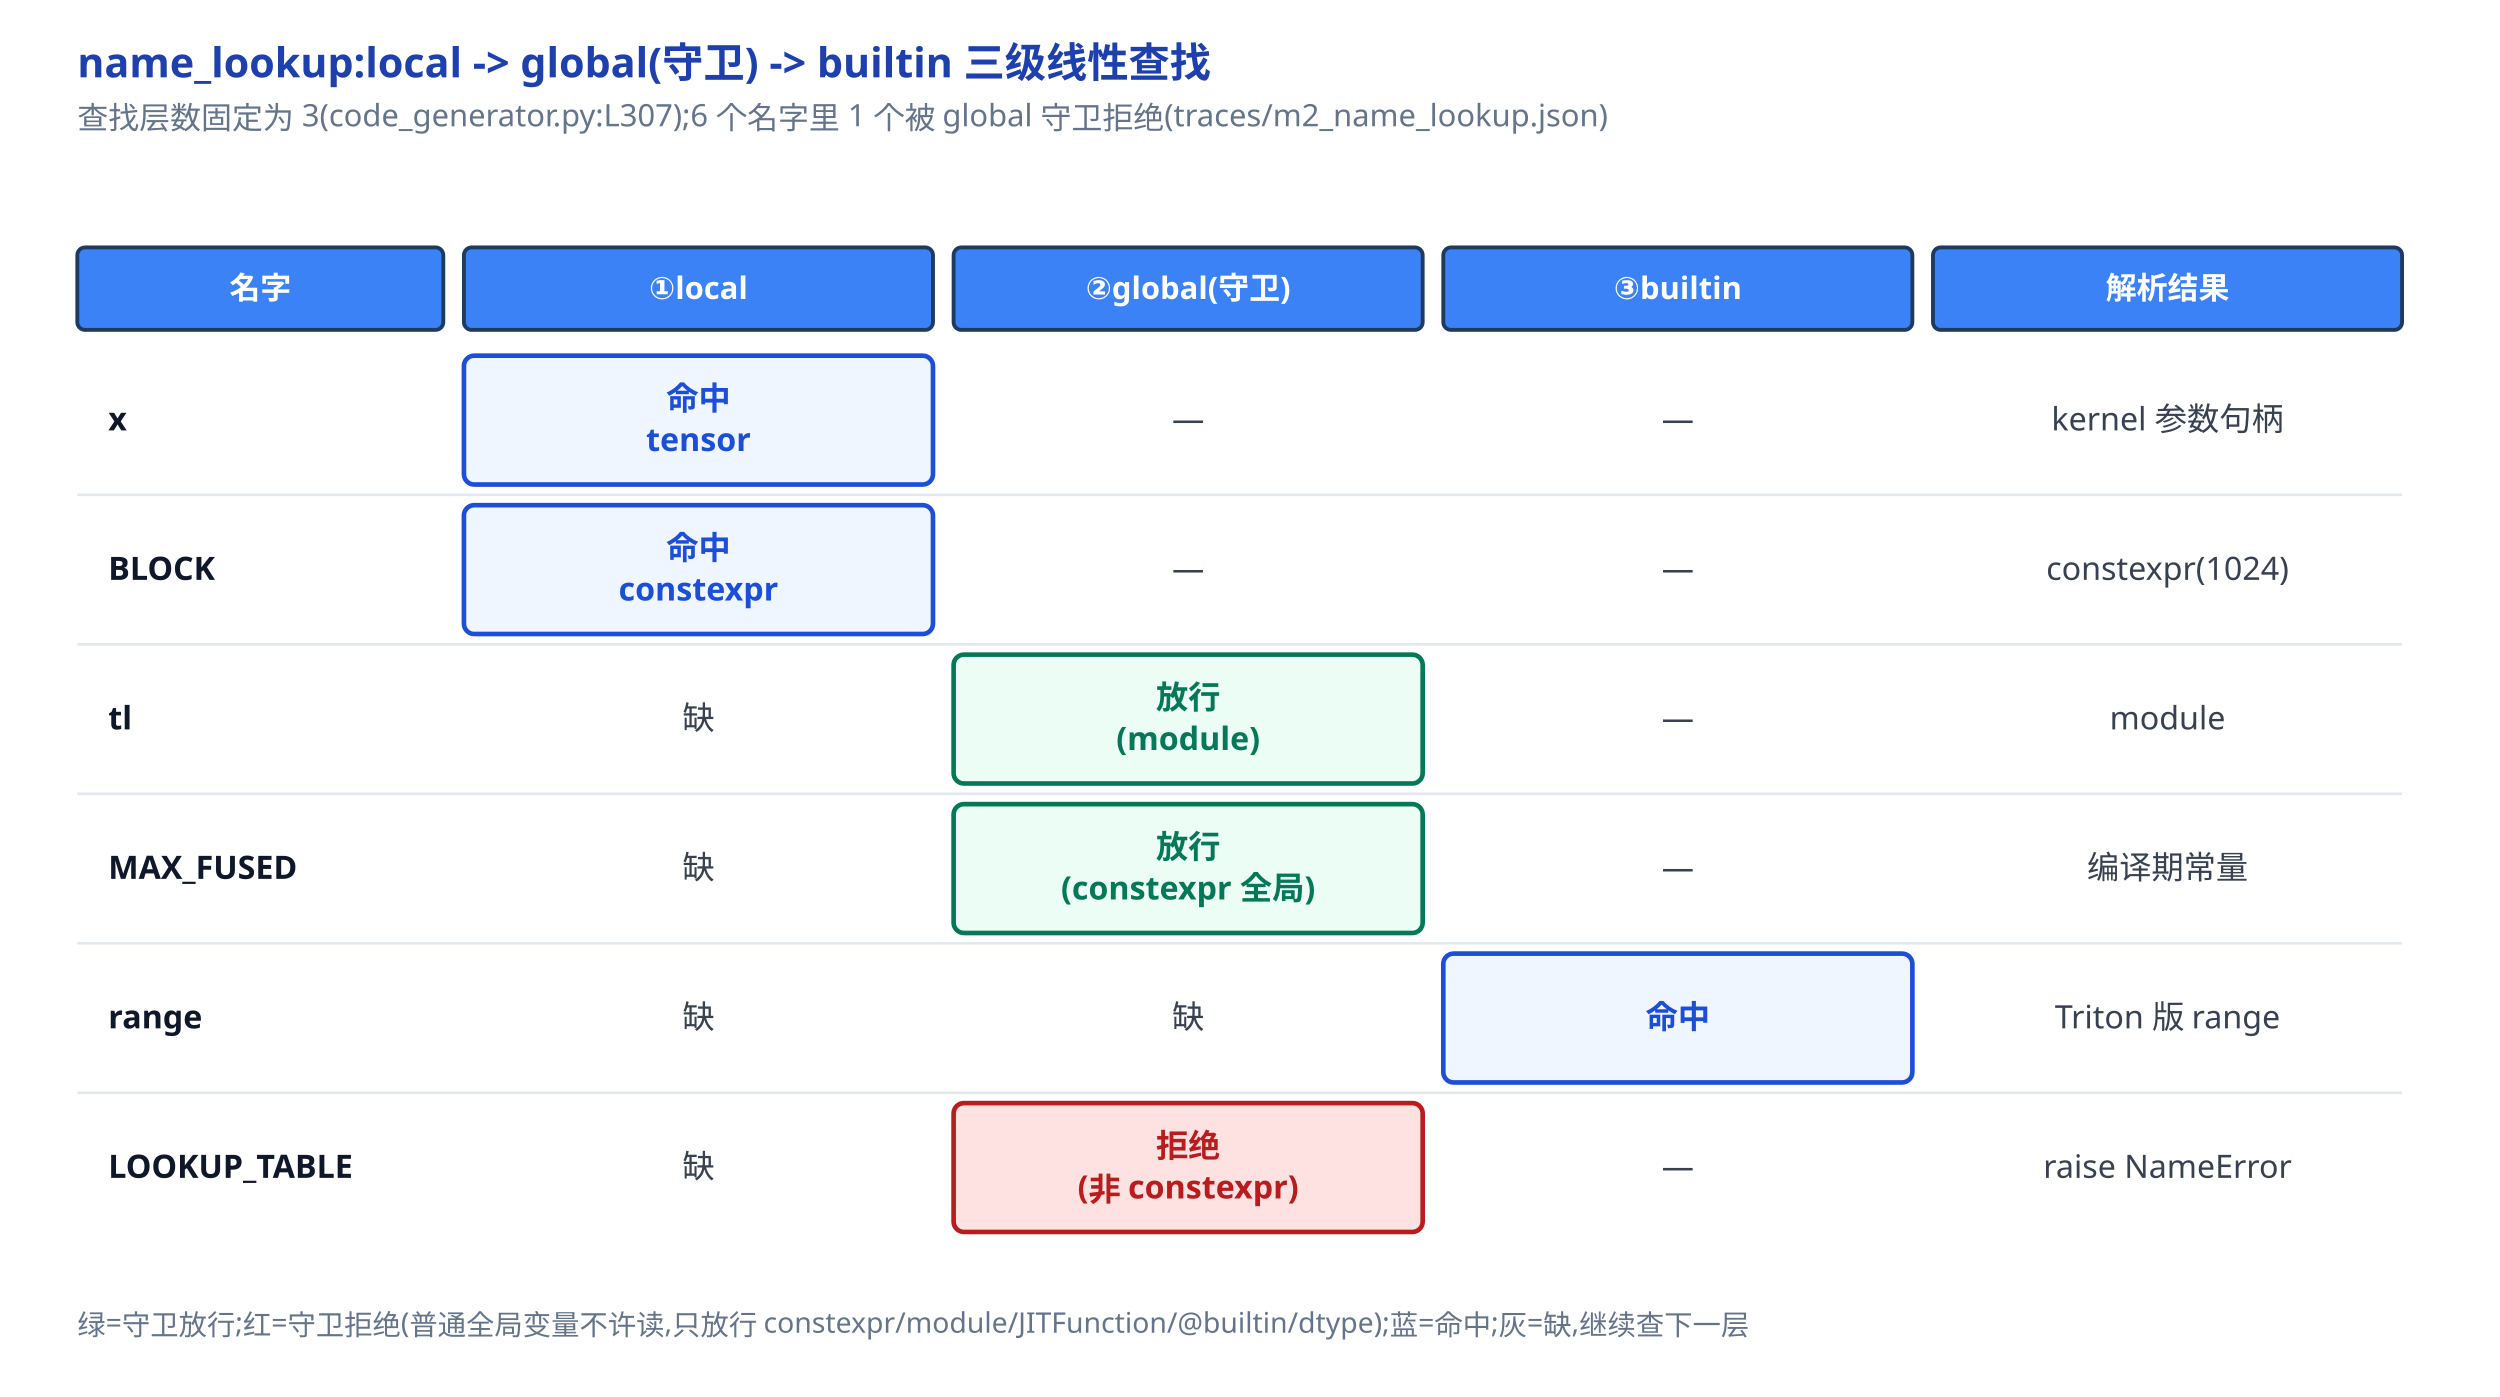
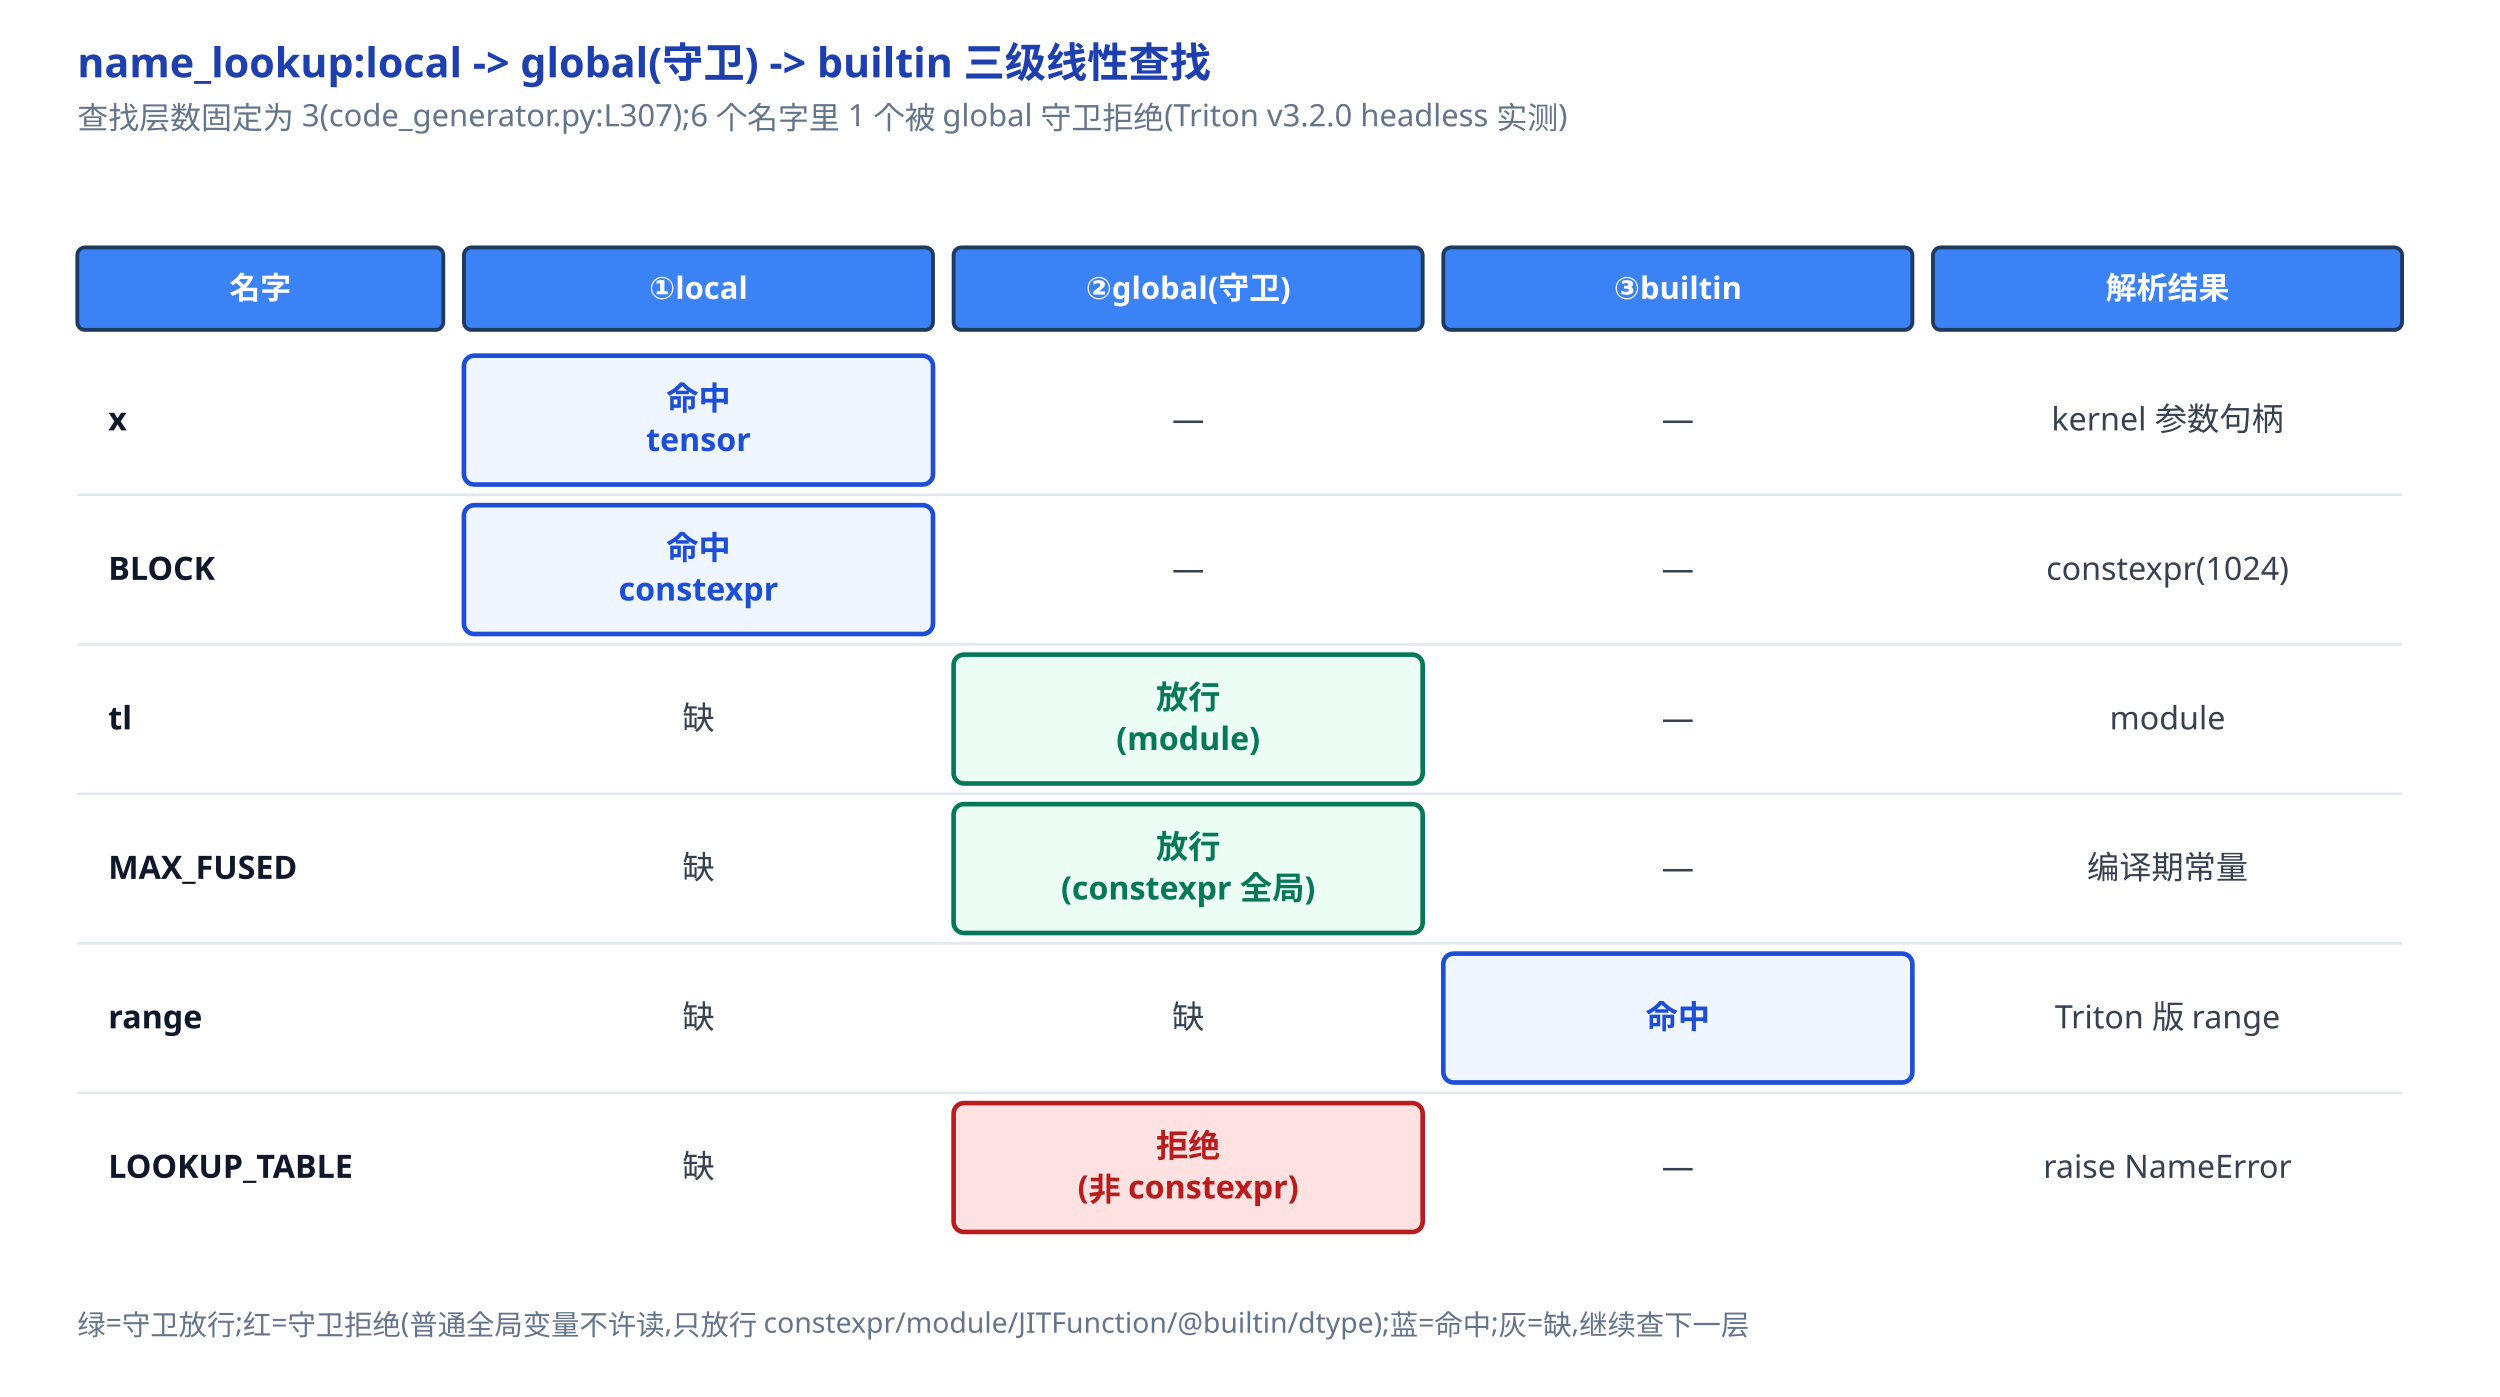
<svg xmlns="http://www.w3.org/2000/svg" viewBox="0 0 970 542">
  <defs>
    <marker id="a" viewBox="0 0 10 6" refX="9" refY="3" markerWidth="6" markerHeight="4" orient="auto">
      <path d="M0,0 L10,3 L0,6 Z" fill="#64748b" />
    </marker>
  </defs>
  <rect width="970" height="542" fill="white" />
  <text x="30" y="30" font-family="sans-serif" font-size="16" font-weight="bold" fill="#1e40af">name_lookup:local -&gt; global(守卫) -&gt; builtin 三级线性查找</text>
-   <text x="30" y="50" font-family="sans-serif" font-size="12" fill="#64748b">查找层数固定为 3(code_generator.py:L307);6 个名字里 1 个被 global 守卫拒绝(traces/m2_name_lookup.json)</text>
+   <text x="30" y="50" font-family="sans-serif" font-size="12" fill="#64748b">查找层数固定为 3(code_generator.py:L307);6 个名字里 1 个被 global 守卫拒绝(Triton v3.2.0 headless 实测)</text>
  <rect x="30" y="96" width="142" height="32" rx="3" fill="#3b82f6" stroke="#1e3a5f" stroke-width="1.5" />
  <text x="101.0" y="116.0" text-anchor="middle" font-family="sans-serif" font-size="12" fill="white" font-weight="bold">名字</text>
  <rect x="180" y="96" width="182" height="32" rx="3" fill="#3b82f6" stroke="#1e3a5f" stroke-width="1.5" />
  <text x="271.0" y="116.0" text-anchor="middle" font-family="sans-serif" font-size="12" fill="white" font-weight="bold">①local</text>
  <rect x="370" y="96" width="182" height="32" rx="3" fill="#3b82f6" stroke="#1e3a5f" stroke-width="1.5" />
  <text x="461.0" y="116.0" text-anchor="middle" font-family="sans-serif" font-size="12" fill="white" font-weight="bold">②global(守卫)</text>
  <rect x="560" y="96" width="182" height="32" rx="3" fill="#3b82f6" stroke="#1e3a5f" stroke-width="1.5" />
  <text x="651.0" y="116.0" text-anchor="middle" font-family="sans-serif" font-size="12" fill="white" font-weight="bold">③builtin</text>
  <rect x="750" y="96" width="182" height="32" rx="3" fill="#3b82f6" stroke="#1e3a5f" stroke-width="1.5" />
  <text x="841.0" y="116.0" text-anchor="middle" font-family="sans-serif" font-size="12" fill="white" font-weight="bold">解析结果</text>
  <text x="42" y="167.0" text-anchor="start" font-family="sans-serif" font-size="12.5" fill="#0f172a" font-weight="bold">x</text>
  <rect x="180" y="138" width="182" height="50" rx="4" fill="#eff6ff" stroke="#1d4ed8" stroke-width="1.8" />
  <text x="271.0" y="159.0" text-anchor="middle" font-family="sans-serif" font-size="12.5" fill="#1d4ed8" font-weight="bold">命中</text>
  <text x="271.0" y="175.0" text-anchor="middle" font-family="sans-serif" font-size="12.5" fill="#1d4ed8" font-weight="bold">tensor</text>
  <text x="461.0" y="167.0" text-anchor="middle" font-family="sans-serif" font-size="12.5" fill="#374151">—</text>
  <text x="651.0" y="167.0" text-anchor="middle" font-family="sans-serif" font-size="12.5" fill="#374151">—</text>
  <text x="841.0" y="167.0" text-anchor="middle" font-family="sans-serif" font-size="12.5" fill="#374151">kernel 参数句柄</text>
  <line x1="30" y1="192" x2="932" y2="192" stroke="#e2e8f0" stroke-width="1" />
  <text x="42" y="225.0" text-anchor="start" font-family="sans-serif" font-size="12.5" fill="#0f172a" font-weight="bold">BLOCK</text>
  <rect x="180" y="196" width="182" height="50" rx="4" fill="#eff6ff" stroke="#1d4ed8" stroke-width="1.8" />
  <text x="271.0" y="217.0" text-anchor="middle" font-family="sans-serif" font-size="12.5" fill="#1d4ed8" font-weight="bold">命中</text>
  <text x="271.0" y="233.0" text-anchor="middle" font-family="sans-serif" font-size="12.5" fill="#1d4ed8" font-weight="bold">constexpr</text>
  <text x="461.0" y="225.0" text-anchor="middle" font-family="sans-serif" font-size="12.5" fill="#374151">—</text>
  <text x="651.0" y="225.0" text-anchor="middle" font-family="sans-serif" font-size="12.5" fill="#374151">—</text>
  <text x="841.0" y="225.0" text-anchor="middle" font-family="sans-serif" font-size="12.5" fill="#374151">constexpr(1024)</text>
  <line x1="30" y1="250" x2="932" y2="250" stroke="#e2e8f0" stroke-width="1" />
  <text x="42" y="283.0" text-anchor="start" font-family="sans-serif" font-size="12.5" fill="#0f172a" font-weight="bold">tl</text>
  <text x="271.0" y="283.0" text-anchor="middle" font-family="sans-serif" font-size="12.5" fill="#374151">缺</text>
  <rect x="370" y="254" width="182" height="50" rx="4" fill="#ecfdf5" stroke="#047857" stroke-width="1.8" />
  <text x="461.0" y="275.0" text-anchor="middle" font-family="sans-serif" font-size="12.5" fill="#047857" font-weight="bold">放行</text>
  <text x="461.0" y="291.0" text-anchor="middle" font-family="sans-serif" font-size="12.5" fill="#047857" font-weight="bold">(module)</text>
  <text x="651.0" y="283.0" text-anchor="middle" font-family="sans-serif" font-size="12.5" fill="#374151">—</text>
  <text x="841.0" y="283.0" text-anchor="middle" font-family="sans-serif" font-size="12.5" fill="#374151">module</text>
  <line x1="30" y1="308" x2="932" y2="308" stroke="#e2e8f0" stroke-width="1" />
  <text x="42" y="341.0" text-anchor="start" font-family="sans-serif" font-size="12.5" fill="#0f172a" font-weight="bold">MAX_FUSED</text>
  <text x="271.0" y="341.0" text-anchor="middle" font-family="sans-serif" font-size="12.5" fill="#374151">缺</text>
  <rect x="370" y="312" width="182" height="50" rx="4" fill="#ecfdf5" stroke="#047857" stroke-width="1.8" />
  <text x="461.0" y="333.0" text-anchor="middle" font-family="sans-serif" font-size="12.5" fill="#047857" font-weight="bold">放行</text>
  <text x="461.0" y="349.0" text-anchor="middle" font-family="sans-serif" font-size="12.5" fill="#047857" font-weight="bold">(constexpr 全局)</text>
  <text x="651.0" y="341.0" text-anchor="middle" font-family="sans-serif" font-size="12.5" fill="#374151">—</text>
  <text x="841.0" y="341.0" text-anchor="middle" font-family="sans-serif" font-size="12.5" fill="#374151">编译期常量</text>
  <line x1="30" y1="366" x2="932" y2="366" stroke="#e2e8f0" stroke-width="1" />
  <text x="42" y="399.0" text-anchor="start" font-family="sans-serif" font-size="12.5" fill="#0f172a" font-weight="bold">range</text>
  <text x="271.0" y="399.0" text-anchor="middle" font-family="sans-serif" font-size="12.5" fill="#374151">缺</text>
  <text x="461.0" y="399.0" text-anchor="middle" font-family="sans-serif" font-size="12.5" fill="#374151">缺</text>
  <rect x="560" y="370" width="182" height="50" rx="4" fill="#eff6ff" stroke="#1d4ed8" stroke-width="1.8" />
  <text x="651.0" y="399.0" text-anchor="middle" font-family="sans-serif" font-size="12.5" fill="#1d4ed8" font-weight="bold">命中</text>
  <text x="841.0" y="399.0" text-anchor="middle" font-family="sans-serif" font-size="12.5" fill="#374151">Triton 版 range</text>
  <line x1="30" y1="424" x2="932" y2="424" stroke="#e2e8f0" stroke-width="1" />
  <text x="42" y="457.0" text-anchor="start" font-family="sans-serif" font-size="12.5" fill="#0f172a" font-weight="bold">LOOKUP_TABLE</text>
  <text x="271.0" y="457.0" text-anchor="middle" font-family="sans-serif" font-size="12.5" fill="#374151">缺</text>
  <rect x="370" y="428" width="182" height="50" rx="4" fill="#fee2e2" stroke="#b91c1c" stroke-width="1.8" />
  <text x="461.0" y="449.0" text-anchor="middle" font-family="sans-serif" font-size="12.5" fill="#b91c1c" font-weight="bold">拒绝</text>
  <text x="461.0" y="465.0" text-anchor="middle" font-family="sans-serif" font-size="12.5" fill="#b91c1c" font-weight="bold">(非 constexpr)</text>
  <text x="651.0" y="457.0" text-anchor="middle" font-family="sans-serif" font-size="12.5" fill="#374151">—</text>
  <text x="841.0" y="457.0" text-anchor="middle" font-family="sans-serif" font-size="12.5" fill="#374151">raise NameError</text>
  <text x="30" y="518" font-family="sans-serif" font-size="11" fill="#64748b">绿=守卫放行;红=守卫拒绝(普通全局变量不许读,只放行 constexpr/module/JITFunction/@builtin/dtype);蓝=命中;灰=缺,继续查下一层</text>
</svg>
